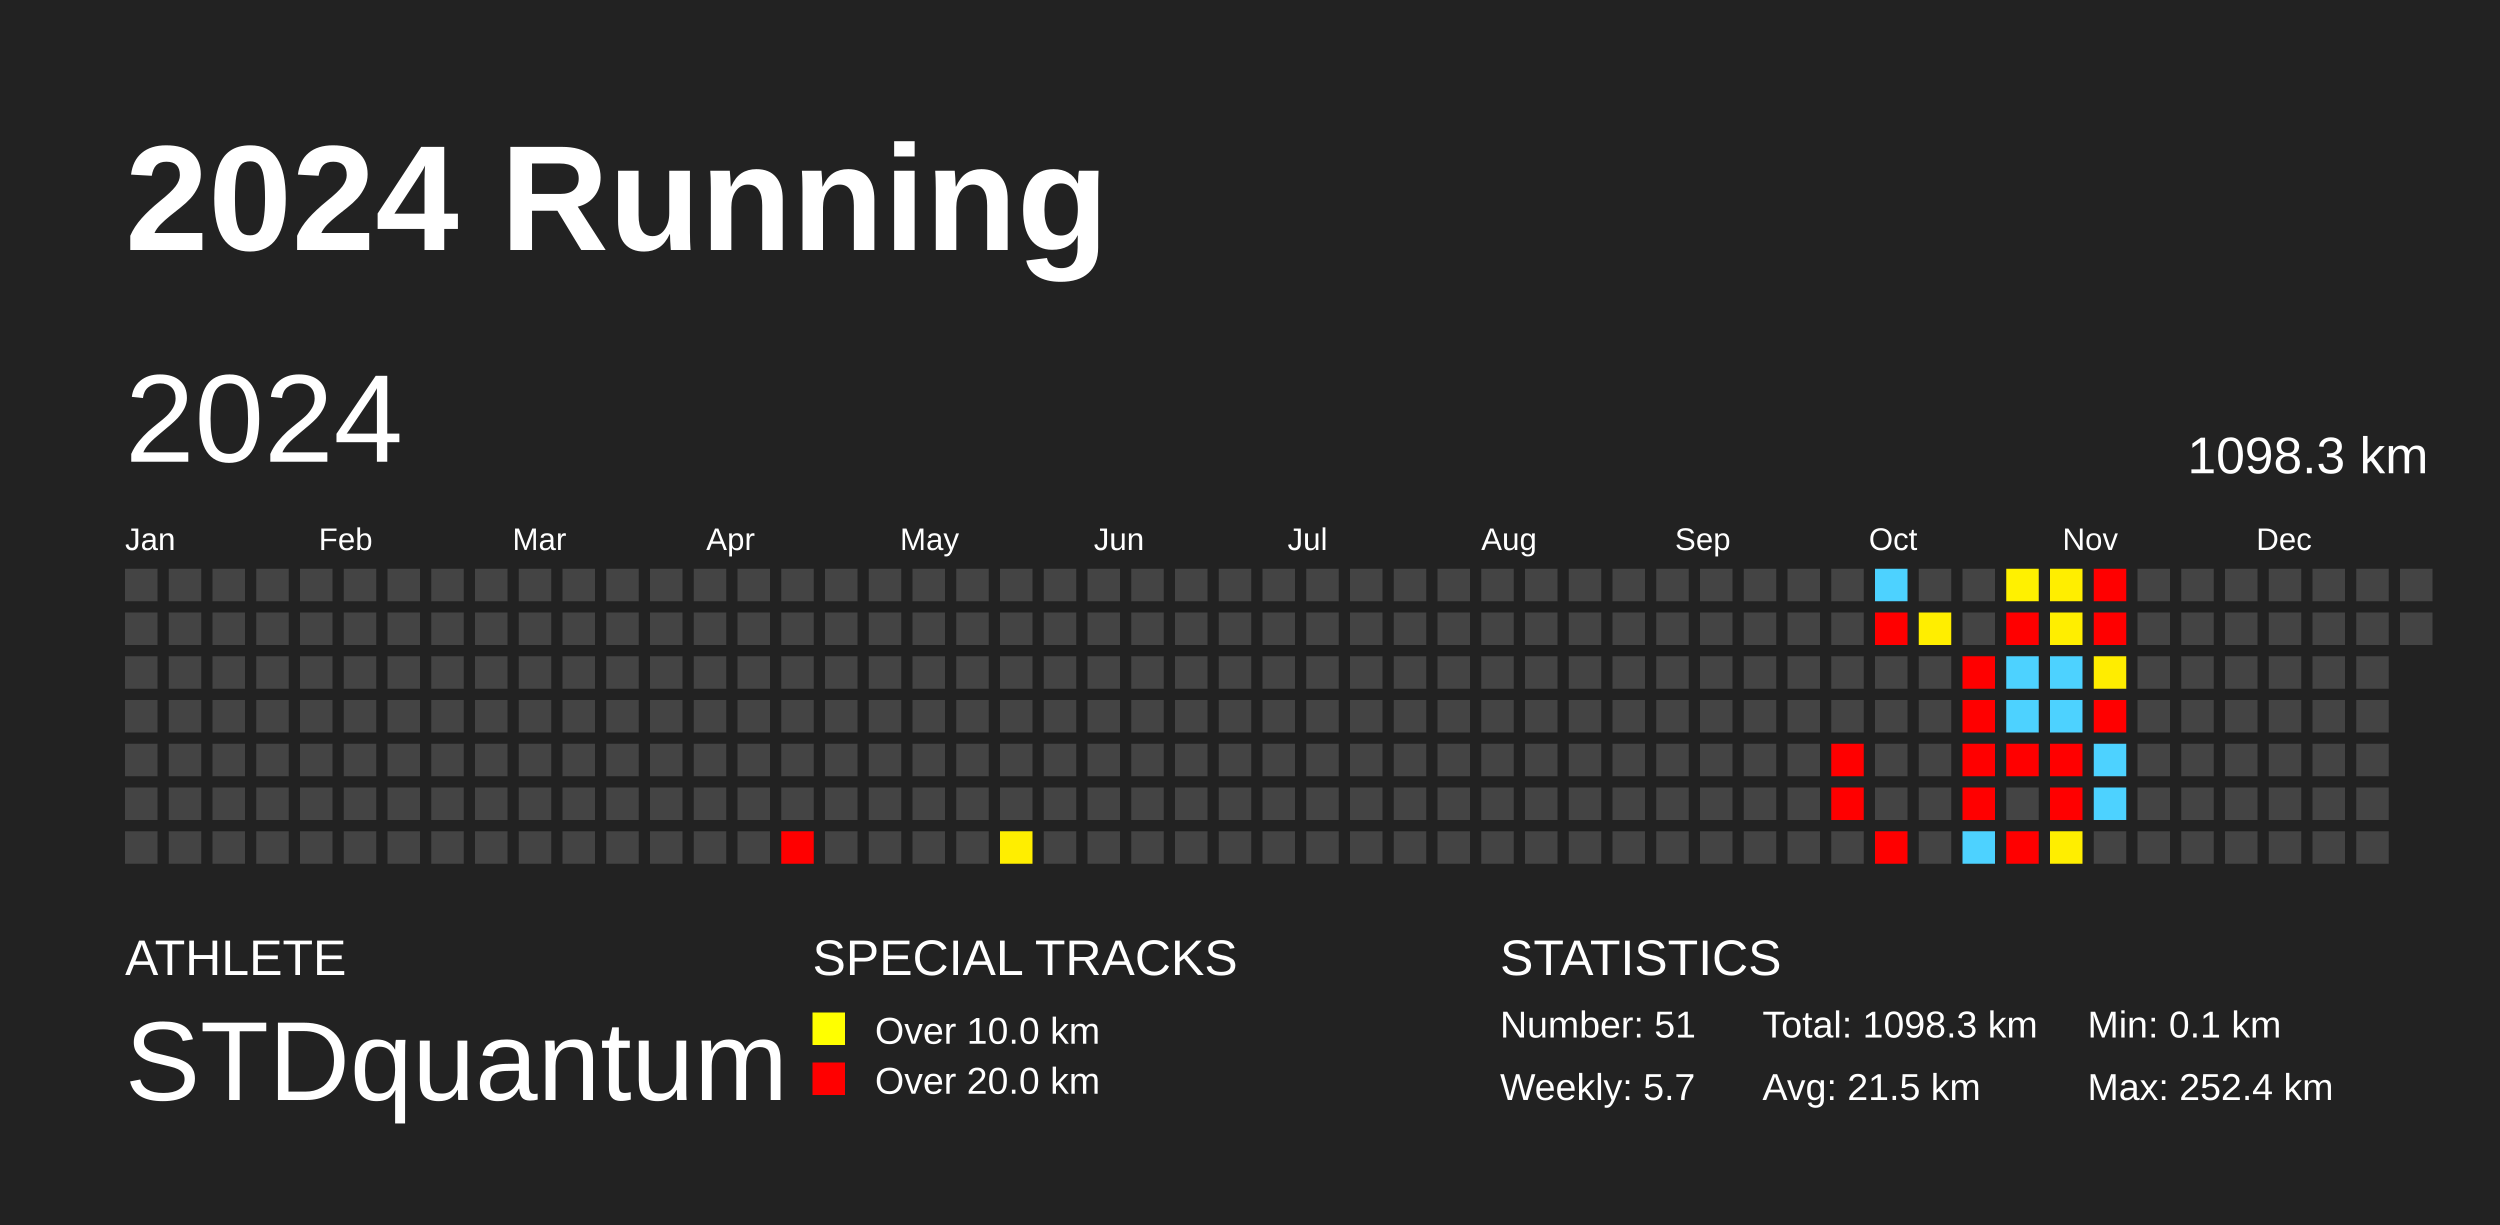
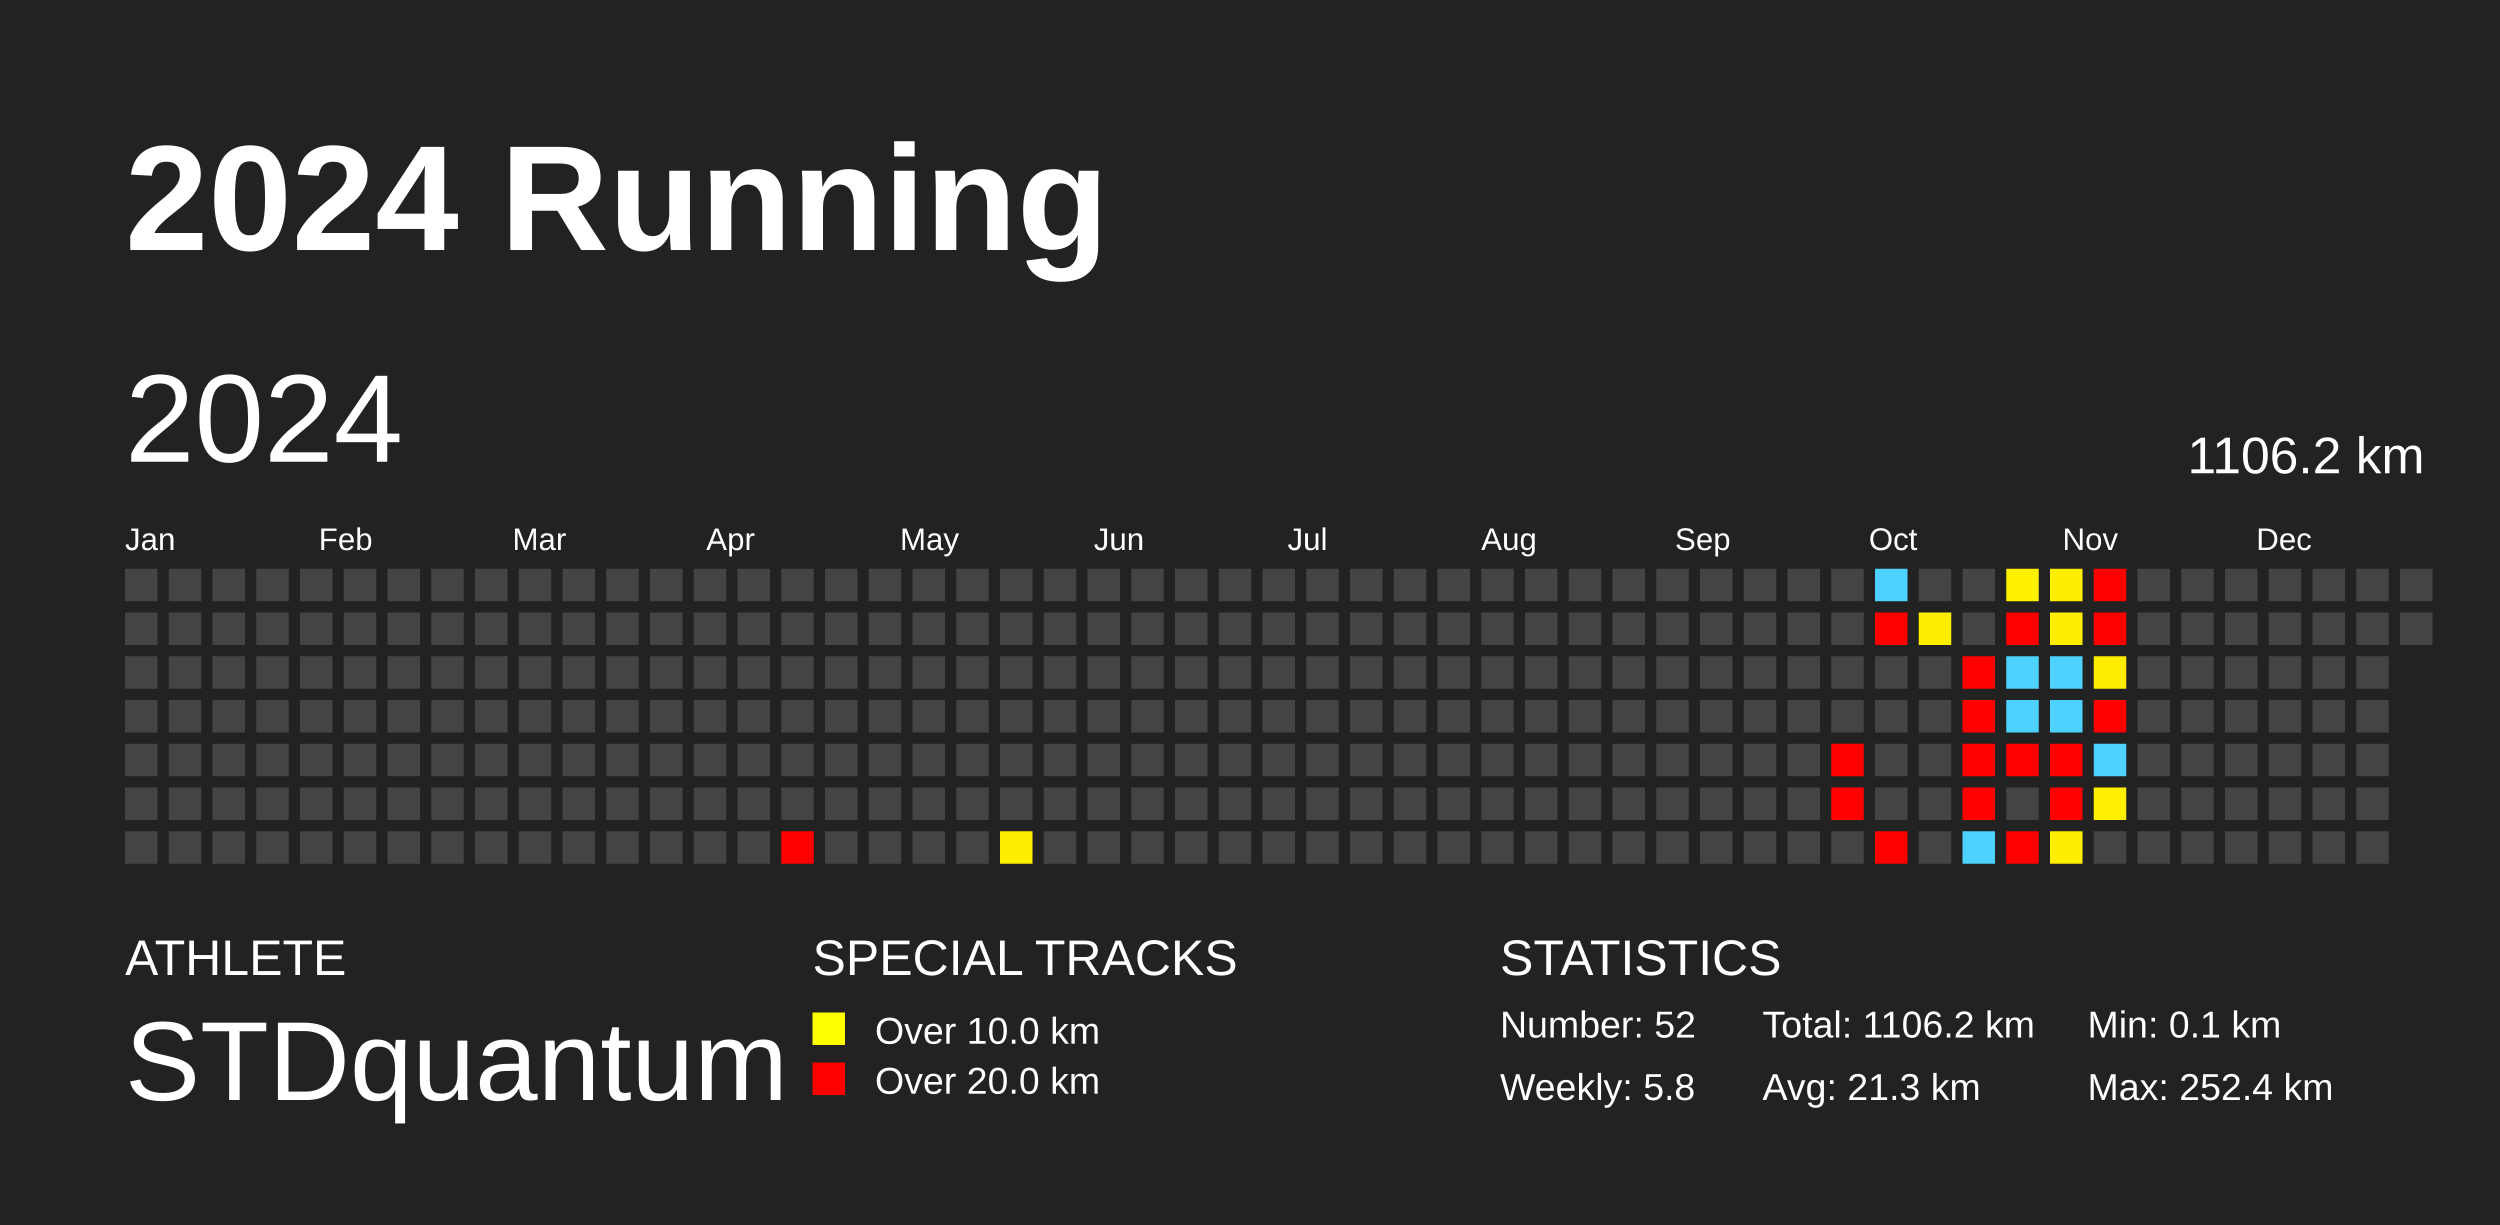
<svg xmlns="http://www.w3.org/2000/svg" baseProfile="full" height="98mm" version="1.1" viewBox="0,0,200,98" width="200mm">
  <defs />
  <rect fill="#222222" height="98" width="200" x="0" y="0" />
  <text fill="#FFFFFF" style="font-size:12px; font-family:Arial; font-weight:bold;" x="10" y="20">2024 Running</text>
  <text fill="#FFFFFF" style="font-size:4px; font-family:Arial" x="10" y="78">ATHLETE</text>
  <text fill="#FFFFFF" style="font-size:9px; font-family:Arial" x="10" y="88">STDquantum</text>
  <text fill="#FFFFFF" style="font-size:4px; font-family:Arial" x="65" y="78">SPECIAL TRACKS</text>
  <rect fill="yellow" height="2.6" width="2.6" x="65" y="81" />
  <text fill="#FFFFFF" style="font-size:3px; font-family:Arial" x="70" y="83.5">Over 10.0 km</text>
  <rect fill="red" height="2.6" width="2.6" x="65" y="85" />
  <text fill="#FFFFFF" style="font-size:3px; font-family:Arial" x="70" y="87.5">Over 20.0 km</text>
  <text fill="#FFFFFF" style="font-size:4px; font-family:Arial" x="120" y="78">STATISTICS</text>
-   <text fill="#FFFFFF" style="font-size:3px; font-family:Arial" x="120" y="83">Number: 51</text>
-   <text fill="#FFFFFF" style="font-size:3px; font-family:Arial" x="120" y="88">Weekly: 5.7</text>
-   <text fill="#FFFFFF" style="font-size:3px; font-family:Arial" x="141" y="83">Total: 1098.3 km</text>
-   <text fill="#FFFFFF" style="font-size:3px; font-family:Arial" x="141" y="88">Avg: 21.5 km</text>
+   <text fill="#FFFFFF" style="font-size:3px; font-family:Arial" x="120" y="83">Number: 52</text>
+   <text fill="#FFFFFF" style="font-size:3px; font-family:Arial" x="120" y="88">Weekly: 5.8</text>
+   <text fill="#FFFFFF" style="font-size:3px; font-family:Arial" x="141" y="83">Total: 1106.2 km</text>
+   <text fill="#FFFFFF" style="font-size:3px; font-family:Arial" x="141" y="88">Avg: 21.3 km</text>
  <text fill="#FFFFFF" style="font-size:3px; font-family:Arial" x="167" y="83">Min: 0.1 km</text>
  <text fill="#FFFFFF" style="font-size:3px; font-family:Arial" x="167" y="88">Max: 252.4 km</text>
  <text dominant-baseline="hanging" fill="#FFFFFF" style="font-size:10.0px; font-family:Arial;" x="10" y="30">2024</text>
-   <text dominant-baseline="hanging" fill="#FFFFFF" style="font-size:4.125px; font-family:Arial;" x="175" y="35">1098.3 km</text>
+   <text dominant-baseline="hanging" fill="#FFFFFF" style="font-size:4.125px; font-family:Arial;" x="175" y="35">1106.2 km</text>
  <text fill="#FFFFFF" style="font-size:2.5px; font-family:Arial" x="10.0" y="44">Jan</text>
  <text fill="#FFFFFF" style="font-size:2.5px; font-family:Arial" x="25.5" y="44">Feb</text>
  <text fill="#FFFFFF" style="font-size:2.5px; font-family:Arial" x="41.0" y="44">Mar</text>
  <text fill="#FFFFFF" style="font-size:2.5px; font-family:Arial" x="56.5" y="44">Apr</text>
  <text fill="#FFFFFF" style="font-size:2.5px; font-family:Arial" x="72.0" y="44">May</text>
  <text fill="#FFFFFF" style="font-size:2.5px; font-family:Arial" x="87.5" y="44">Jun</text>
  <text fill="#FFFFFF" style="font-size:2.5px; font-family:Arial" x="103.0" y="44">Jul</text>
  <text fill="#FFFFFF" style="font-size:2.5px; font-family:Arial" x="118.5" y="44">Aug</text>
  <text fill="#FFFFFF" style="font-size:2.5px; font-family:Arial" x="134.0" y="44">Sep</text>
  <text fill="#FFFFFF" style="font-size:2.5px; font-family:Arial" x="149.5" y="44">Oct</text>
  <text fill="#FFFFFF" style="font-size:2.5px; font-family:Arial" x="165.0" y="44">Nov</text>
  <text fill="#FFFFFF" style="font-size:2.5px; font-family:Arial" x="180.5" y="44">Dec</text>
  <rect fill="#444444" height="2.6" width="2.6" x="10.0" y="45.5" />
  <rect fill="#444444" height="2.6" width="2.6" x="10.0" y="49.0" />
  <rect fill="#444444" height="2.6" width="2.6" x="10.0" y="52.5" />
  <rect fill="#444444" height="2.6" width="2.6" x="10.0" y="56.0" />
  <rect fill="#444444" height="2.6" width="2.6" x="10.0" y="59.5" />
  <rect fill="#444444" height="2.6" width="2.6" x="10.0" y="63.0" />
  <rect fill="#444444" height="2.6" width="2.6" x="10.0" y="66.5" />
  <rect fill="#444444" height="2.6" width="2.6" x="13.5" y="45.5" />
  <rect fill="#444444" height="2.6" width="2.6" x="13.5" y="49.0" />
  <rect fill="#444444" height="2.6" width="2.6" x="13.5" y="52.5" />
  <rect fill="#444444" height="2.6" width="2.6" x="13.5" y="56.0" />
  <rect fill="#444444" height="2.6" width="2.6" x="13.5" y="59.5" />
  <rect fill="#444444" height="2.6" width="2.6" x="13.5" y="63.0" />
  <rect fill="#444444" height="2.6" width="2.6" x="13.5" y="66.5" />
  <rect fill="#444444" height="2.6" width="2.6" x="17.0" y="45.5" />
  <rect fill="#444444" height="2.6" width="2.6" x="17.0" y="49.0" />
  <rect fill="#444444" height="2.6" width="2.6" x="17.0" y="52.5" />
  <rect fill="#444444" height="2.6" width="2.6" x="17.0" y="56.0" />
  <rect fill="#444444" height="2.6" width="2.6" x="17.0" y="59.5" />
  <rect fill="#444444" height="2.6" width="2.6" x="17.0" y="63.0" />
  <rect fill="#444444" height="2.6" width="2.6" x="17.0" y="66.5" />
  <rect fill="#444444" height="2.6" width="2.6" x="20.5" y="45.5" />
  <rect fill="#444444" height="2.6" width="2.6" x="20.5" y="49.0" />
  <rect fill="#444444" height="2.6" width="2.6" x="20.5" y="52.5" />
  <rect fill="#444444" height="2.6" width="2.6" x="20.5" y="56.0" />
  <rect fill="#444444" height="2.6" width="2.6" x="20.5" y="59.5" />
  <rect fill="#444444" height="2.6" width="2.6" x="20.5" y="63.0" />
  <rect fill="#444444" height="2.6" width="2.6" x="20.5" y="66.5" />
  <rect fill="#444444" height="2.6" width="2.6" x="24.0" y="45.5" />
  <rect fill="#444444" height="2.6" width="2.6" x="24.0" y="49.0" />
  <rect fill="#444444" height="2.6" width="2.6" x="24.0" y="52.5" />
  <rect fill="#444444" height="2.6" width="2.6" x="24.0" y="56.0" />
  <rect fill="#444444" height="2.6" width="2.6" x="24.0" y="59.5" />
  <rect fill="#444444" height="2.6" width="2.6" x="24.0" y="63.0" />
  <rect fill="#444444" height="2.6" width="2.6" x="24.0" y="66.5" />
  <rect fill="#444444" height="2.6" width="2.6" x="27.5" y="45.5" />
  <rect fill="#444444" height="2.6" width="2.6" x="27.5" y="49.0" />
  <rect fill="#444444" height="2.6" width="2.6" x="27.5" y="52.5" />
  <rect fill="#444444" height="2.6" width="2.6" x="27.5" y="56.0" />
  <rect fill="#444444" height="2.6" width="2.6" x="27.5" y="59.5" />
  <rect fill="#444444" height="2.6" width="2.6" x="27.5" y="63.0" />
  <rect fill="#444444" height="2.6" width="2.6" x="27.5" y="66.5" />
  <rect fill="#444444" height="2.6" width="2.6" x="31.0" y="45.5" />
  <rect fill="#444444" height="2.6" width="2.6" x="31.0" y="49.0" />
  <rect fill="#444444" height="2.6" width="2.6" x="31.0" y="52.5" />
  <rect fill="#444444" height="2.6" width="2.6" x="31.0" y="56.0" />
  <rect fill="#444444" height="2.6" width="2.6" x="31.0" y="59.5" />
  <rect fill="#444444" height="2.6" width="2.6" x="31.0" y="63.0" />
  <rect fill="#444444" height="2.6" width="2.6" x="31.0" y="66.5" />
  <rect fill="#444444" height="2.6" width="2.6" x="34.5" y="45.5" />
  <rect fill="#444444" height="2.6" width="2.6" x="34.5" y="49.0" />
  <rect fill="#444444" height="2.6" width="2.6" x="34.5" y="52.5" />
  <rect fill="#444444" height="2.6" width="2.6" x="34.5" y="56.0" />
  <rect fill="#444444" height="2.6" width="2.6" x="34.5" y="59.5" />
  <rect fill="#444444" height="2.6" width="2.6" x="34.5" y="63.0" />
  <rect fill="#444444" height="2.6" width="2.6" x="34.5" y="66.5" />
  <rect fill="#444444" height="2.6" width="2.6" x="38.0" y="45.5" />
  <rect fill="#444444" height="2.6" width="2.6" x="38.0" y="49.0" />
  <rect fill="#444444" height="2.6" width="2.6" x="38.0" y="52.5" />
  <rect fill="#444444" height="2.6" width="2.6" x="38.0" y="56.0" />
  <rect fill="#444444" height="2.6" width="2.6" x="38.0" y="59.5" />
  <rect fill="#444444" height="2.6" width="2.6" x="38.0" y="63.0" />
  <rect fill="#444444" height="2.6" width="2.6" x="38.0" y="66.5" />
  <rect fill="#444444" height="2.6" width="2.6" x="41.5" y="45.5" />
  <rect fill="#444444" height="2.6" width="2.6" x="41.5" y="49.0" />
  <rect fill="#444444" height="2.6" width="2.6" x="41.5" y="52.5" />
  <rect fill="#444444" height="2.6" width="2.6" x="41.5" y="56.0" />
  <rect fill="#444444" height="2.6" width="2.6" x="41.5" y="59.5" />
  <rect fill="#444444" height="2.6" width="2.6" x="41.5" y="63.0" />
  <rect fill="#444444" height="2.6" width="2.6" x="41.5" y="66.5" />
  <rect fill="#444444" height="2.6" width="2.6" x="45.0" y="45.5" />
  <rect fill="#444444" height="2.6" width="2.6" x="45.0" y="49.0" />
  <rect fill="#444444" height="2.6" width="2.6" x="45.0" y="52.5" />
  <rect fill="#444444" height="2.6" width="2.6" x="45.0" y="56.0" />
  <rect fill="#444444" height="2.6" width="2.6" x="45.0" y="59.5" />
  <rect fill="#444444" height="2.6" width="2.6" x="45.0" y="63.0" />
  <rect fill="#444444" height="2.6" width="2.6" x="45.0" y="66.5" />
  <rect fill="#444444" height="2.6" width="2.6" x="48.5" y="45.5" />
  <rect fill="#444444" height="2.6" width="2.6" x="48.5" y="49.0" />
  <rect fill="#444444" height="2.6" width="2.6" x="48.5" y="52.5" />
  <rect fill="#444444" height="2.6" width="2.6" x="48.5" y="56.0" />
  <rect fill="#444444" height="2.6" width="2.6" x="48.5" y="59.5" />
  <rect fill="#444444" height="2.6" width="2.6" x="48.5" y="63.0" />
  <rect fill="#444444" height="2.6" width="2.6" x="48.5" y="66.5" />
  <rect fill="#444444" height="2.6" width="2.6" x="52.0" y="45.5" />
  <rect fill="#444444" height="2.6" width="2.6" x="52.0" y="49.0" />
  <rect fill="#444444" height="2.6" width="2.6" x="52.0" y="52.5" />
  <rect fill="#444444" height="2.6" width="2.6" x="52.0" y="56.0" />
  <rect fill="#444444" height="2.6" width="2.6" x="52.0" y="59.5" />
  <rect fill="#444444" height="2.6" width="2.6" x="52.0" y="63.0" />
  <rect fill="#444444" height="2.6" width="2.6" x="52.0" y="66.5" />
  <rect fill="#444444" height="2.6" width="2.6" x="55.5" y="45.5" />
  <rect fill="#444444" height="2.6" width="2.6" x="55.5" y="49.0" />
  <rect fill="#444444" height="2.6" width="2.6" x="55.5" y="52.5" />
  <rect fill="#444444" height="2.6" width="2.6" x="55.5" y="56.0" />
  <rect fill="#444444" height="2.6" width="2.6" x="55.5" y="59.5" />
  <rect fill="#444444" height="2.6" width="2.6" x="55.5" y="63.0" />
  <rect fill="#444444" height="2.6" width="2.6" x="55.5" y="66.5" />
  <rect fill="#444444" height="2.6" width="2.6" x="59.0" y="45.5" />
  <rect fill="#444444" height="2.6" width="2.6" x="59.0" y="49.0" />
  <rect fill="#444444" height="2.6" width="2.6" x="59.0" y="52.5" />
  <rect fill="#444444" height="2.6" width="2.6" x="59.0" y="56.0" />
  <rect fill="#444444" height="2.6" width="2.6" x="59.0" y="59.5" />
  <rect fill="#444444" height="2.6" width="2.6" x="59.0" y="63.0" />
  <rect fill="#444444" height="2.6" width="2.6" x="59.0" y="66.5" />
  <rect fill="#444444" height="2.6" width="2.6" x="62.5" y="45.5" />
  <rect fill="#444444" height="2.6" width="2.6" x="62.5" y="49.0" />
  <rect fill="#444444" height="2.6" width="2.6" x="62.5" y="52.5" />
  <rect fill="#444444" height="2.6" width="2.6" x="62.5" y="56.0" />
  <rect fill="#444444" height="2.6" width="2.6" x="62.5" y="59.5" />
  <rect fill="#444444" height="2.6" width="2.6" x="62.5" y="63.0" />
  <rect fill="red" height="2.6" width="2.6" x="62.5" y="66.5" />
  <rect fill="#444444" height="2.6" width="2.6" x="66.0" y="45.5" />
  <rect fill="#444444" height="2.6" width="2.6" x="66.0" y="49.0" />
  <rect fill="#444444" height="2.6" width="2.6" x="66.0" y="52.5" />
  <rect fill="#444444" height="2.6" width="2.6" x="66.0" y="56.0" />
  <rect fill="#444444" height="2.6" width="2.6" x="66.0" y="59.5" />
  <rect fill="#444444" height="2.6" width="2.6" x="66.0" y="63.0" />
  <rect fill="#444444" height="2.6" width="2.6" x="66.0" y="66.5" />
  <rect fill="#444444" height="2.6" width="2.6" x="69.5" y="45.5" />
  <rect fill="#444444" height="2.6" width="2.6" x="69.5" y="49.0" />
  <rect fill="#444444" height="2.6" width="2.6" x="69.5" y="52.5" />
  <rect fill="#444444" height="2.6" width="2.6" x="69.5" y="56.0" />
  <rect fill="#444444" height="2.6" width="2.6" x="69.5" y="59.5" />
  <rect fill="#444444" height="2.6" width="2.6" x="69.5" y="63.0" />
  <rect fill="#444444" height="2.6" width="2.6" x="69.5" y="66.5" />
  <rect fill="#444444" height="2.6" width="2.6" x="73.0" y="45.5" />
  <rect fill="#444444" height="2.6" width="2.6" x="73.0" y="49.0" />
  <rect fill="#444444" height="2.6" width="2.6" x="73.0" y="52.5" />
  <rect fill="#444444" height="2.6" width="2.6" x="73.0" y="56.0" />
  <rect fill="#444444" height="2.6" width="2.6" x="73.0" y="59.5" />
  <rect fill="#444444" height="2.6" width="2.6" x="73.0" y="63.0" />
  <rect fill="#444444" height="2.6" width="2.6" x="73.0" y="66.5" />
  <rect fill="#444444" height="2.6" width="2.6" x="76.5" y="45.5" />
  <rect fill="#444444" height="2.6" width="2.6" x="76.5" y="49.0" />
  <rect fill="#444444" height="2.6" width="2.6" x="76.5" y="52.5" />
  <rect fill="#444444" height="2.6" width="2.6" x="76.5" y="56.0" />
  <rect fill="#444444" height="2.6" width="2.6" x="76.5" y="59.5" />
  <rect fill="#444444" height="2.6" width="2.6" x="76.5" y="63.0" />
  <rect fill="#444444" height="2.6" width="2.6" x="76.5" y="66.5" />
  <rect fill="#444444" height="2.6" width="2.6" x="80.0" y="45.5" />
  <rect fill="#444444" height="2.6" width="2.6" x="80.0" y="49.0" />
  <rect fill="#444444" height="2.6" width="2.6" x="80.0" y="52.5" />
  <rect fill="#444444" height="2.6" width="2.6" x="80.0" y="56.0" />
  <rect fill="#444444" height="2.6" width="2.6" x="80.0" y="59.5" />
  <rect fill="#444444" height="2.6" width="2.6" x="80.0" y="63.0" />
  <rect fill="#ffee00" height="2.6" width="2.6" x="80.0" y="66.5" />
  <rect fill="#444444" height="2.6" width="2.6" x="83.5" y="45.5" />
  <rect fill="#444444" height="2.6" width="2.6" x="83.5" y="49.0" />
  <rect fill="#444444" height="2.6" width="2.6" x="83.5" y="52.5" />
  <rect fill="#444444" height="2.6" width="2.6" x="83.5" y="56.0" />
  <rect fill="#444444" height="2.6" width="2.6" x="83.5" y="59.5" />
  <rect fill="#444444" height="2.6" width="2.6" x="83.5" y="63.0" />
  <rect fill="#444444" height="2.6" width="2.6" x="83.5" y="66.5" />
  <rect fill="#444444" height="2.6" width="2.6" x="87.0" y="45.5" />
  <rect fill="#444444" height="2.6" width="2.6" x="87.0" y="49.0" />
  <rect fill="#444444" height="2.6" width="2.6" x="87.0" y="52.5" />
  <rect fill="#444444" height="2.6" width="2.6" x="87.0" y="56.0" />
  <rect fill="#444444" height="2.6" width="2.6" x="87.0" y="59.5" />
  <rect fill="#444444" height="2.6" width="2.6" x="87.0" y="63.0" />
  <rect fill="#444444" height="2.6" width="2.6" x="87.0" y="66.5" />
  <rect fill="#444444" height="2.6" width="2.6" x="90.5" y="45.5" />
  <rect fill="#444444" height="2.6" width="2.6" x="90.5" y="49.0" />
  <rect fill="#444444" height="2.6" width="2.6" x="90.5" y="52.5" />
  <rect fill="#444444" height="2.6" width="2.6" x="90.5" y="56.0" />
  <rect fill="#444444" height="2.6" width="2.6" x="90.5" y="59.5" />
  <rect fill="#444444" height="2.6" width="2.6" x="90.5" y="63.0" />
  <rect fill="#444444" height="2.6" width="2.6" x="90.5" y="66.5" />
  <rect fill="#444444" height="2.6" width="2.6" x="94.0" y="45.5" />
  <rect fill="#444444" height="2.6" width="2.6" x="94.0" y="49.0" />
  <rect fill="#444444" height="2.6" width="2.6" x="94.0" y="52.5" />
  <rect fill="#444444" height="2.6" width="2.6" x="94.0" y="56.0" />
  <rect fill="#444444" height="2.6" width="2.6" x="94.0" y="59.5" />
  <rect fill="#444444" height="2.6" width="2.6" x="94.0" y="63.0" />
  <rect fill="#444444" height="2.6" width="2.6" x="94.0" y="66.5" />
  <rect fill="#444444" height="2.6" width="2.6" x="97.5" y="45.5" />
  <rect fill="#444444" height="2.6" width="2.6" x="97.5" y="49.0" />
  <rect fill="#444444" height="2.6" width="2.6" x="97.5" y="52.5" />
  <rect fill="#444444" height="2.6" width="2.6" x="97.5" y="56.0" />
  <rect fill="#444444" height="2.6" width="2.6" x="97.5" y="59.5" />
  <rect fill="#444444" height="2.6" width="2.6" x="97.5" y="63.0" />
  <rect fill="#444444" height="2.6" width="2.6" x="97.5" y="66.5" />
  <rect fill="#444444" height="2.6" width="2.6" x="101.0" y="45.5" />
  <rect fill="#444444" height="2.6" width="2.6" x="101.0" y="49.0" />
  <rect fill="#444444" height="2.6" width="2.6" x="101.0" y="52.5" />
  <rect fill="#444444" height="2.6" width="2.6" x="101.0" y="56.0" />
  <rect fill="#444444" height="2.6" width="2.6" x="101.0" y="59.5" />
  <rect fill="#444444" height="2.6" width="2.6" x="101.0" y="63.0" />
  <rect fill="#444444" height="2.6" width="2.6" x="101.0" y="66.5" />
  <rect fill="#444444" height="2.6" width="2.6" x="104.5" y="45.5" />
  <rect fill="#444444" height="2.6" width="2.6" x="104.5" y="49.0" />
  <rect fill="#444444" height="2.6" width="2.6" x="104.5" y="52.5" />
  <rect fill="#444444" height="2.6" width="2.6" x="104.5" y="56.0" />
  <rect fill="#444444" height="2.6" width="2.6" x="104.5" y="59.5" />
  <rect fill="#444444" height="2.6" width="2.6" x="104.5" y="63.0" />
  <rect fill="#444444" height="2.6" width="2.6" x="104.5" y="66.5" />
  <rect fill="#444444" height="2.6" width="2.6" x="108.0" y="45.5" />
  <rect fill="#444444" height="2.6" width="2.6" x="108.0" y="49.0" />
  <rect fill="#444444" height="2.6" width="2.6" x="108.0" y="52.5" />
  <rect fill="#444444" height="2.6" width="2.6" x="108.0" y="56.0" />
  <rect fill="#444444" height="2.6" width="2.6" x="108.0" y="59.5" />
  <rect fill="#444444" height="2.6" width="2.6" x="108.0" y="63.0" />
  <rect fill="#444444" height="2.6" width="2.6" x="108.0" y="66.5" />
  <rect fill="#444444" height="2.6" width="2.6" x="111.5" y="45.5" />
  <rect fill="#444444" height="2.6" width="2.6" x="111.5" y="49.0" />
  <rect fill="#444444" height="2.6" width="2.6" x="111.5" y="52.5" />
  <rect fill="#444444" height="2.6" width="2.6" x="111.5" y="56.0" />
  <rect fill="#444444" height="2.6" width="2.6" x="111.5" y="59.5" />
  <rect fill="#444444" height="2.6" width="2.6" x="111.5" y="63.0" />
  <rect fill="#444444" height="2.6" width="2.6" x="111.5" y="66.5" />
  <rect fill="#444444" height="2.6" width="2.6" x="115.0" y="45.5" />
  <rect fill="#444444" height="2.6" width="2.6" x="115.0" y="49.0" />
  <rect fill="#444444" height="2.6" width="2.6" x="115.0" y="52.5" />
  <rect fill="#444444" height="2.6" width="2.6" x="115.0" y="56.0" />
  <rect fill="#444444" height="2.6" width="2.6" x="115.0" y="59.5" />
  <rect fill="#444444" height="2.6" width="2.6" x="115.0" y="63.0" />
  <rect fill="#444444" height="2.6" width="2.6" x="115.0" y="66.5" />
  <rect fill="#444444" height="2.6" width="2.6" x="118.5" y="45.5" />
  <rect fill="#444444" height="2.6" width="2.6" x="118.5" y="49.0" />
  <rect fill="#444444" height="2.6" width="2.6" x="118.5" y="52.5" />
  <rect fill="#444444" height="2.6" width="2.6" x="118.5" y="56.0" />
  <rect fill="#444444" height="2.6" width="2.6" x="118.5" y="59.5" />
  <rect fill="#444444" height="2.6" width="2.6" x="118.5" y="63.0" />
  <rect fill="#444444" height="2.6" width="2.6" x="118.5" y="66.5" />
  <rect fill="#444444" height="2.6" width="2.6" x="122.0" y="45.5" />
  <rect fill="#444444" height="2.6" width="2.6" x="122.0" y="49.0" />
  <rect fill="#444444" height="2.6" width="2.6" x="122.0" y="52.5" />
  <rect fill="#444444" height="2.6" width="2.6" x="122.0" y="56.0" />
  <rect fill="#444444" height="2.6" width="2.6" x="122.0" y="59.5" />
  <rect fill="#444444" height="2.6" width="2.6" x="122.0" y="63.0" />
  <rect fill="#444444" height="2.6" width="2.6" x="122.0" y="66.5" />
  <rect fill="#444444" height="2.6" width="2.6" x="125.5" y="45.5" />
  <rect fill="#444444" height="2.6" width="2.6" x="125.5" y="49.0" />
  <rect fill="#444444" height="2.6" width="2.6" x="125.5" y="52.5" />
  <rect fill="#444444" height="2.6" width="2.6" x="125.5" y="56.0" />
  <rect fill="#444444" height="2.6" width="2.6" x="125.5" y="59.5" />
  <rect fill="#444444" height="2.6" width="2.6" x="125.5" y="63.0" />
  <rect fill="#444444" height="2.6" width="2.6" x="125.5" y="66.5" />
  <rect fill="#444444" height="2.6" width="2.6" x="129.0" y="45.5" />
  <rect fill="#444444" height="2.6" width="2.6" x="129.0" y="49.0" />
  <rect fill="#444444" height="2.6" width="2.6" x="129.0" y="52.5" />
  <rect fill="#444444" height="2.6" width="2.6" x="129.0" y="56.0" />
  <rect fill="#444444" height="2.6" width="2.6" x="129.0" y="59.5" />
  <rect fill="#444444" height="2.6" width="2.6" x="129.0" y="63.0" />
  <rect fill="#444444" height="2.6" width="2.6" x="129.0" y="66.5" />
  <rect fill="#444444" height="2.6" width="2.6" x="132.5" y="45.5" />
  <rect fill="#444444" height="2.6" width="2.6" x="132.5" y="49.0" />
  <rect fill="#444444" height="2.6" width="2.6" x="132.5" y="52.5" />
  <rect fill="#444444" height="2.6" width="2.6" x="132.5" y="56.0" />
  <rect fill="#444444" height="2.6" width="2.6" x="132.5" y="59.5" />
  <rect fill="#444444" height="2.6" width="2.6" x="132.5" y="63.0" />
  <rect fill="#444444" height="2.6" width="2.6" x="132.5" y="66.5" />
  <rect fill="#444444" height="2.6" width="2.6" x="136.0" y="45.5" />
  <rect fill="#444444" height="2.6" width="2.6" x="136.0" y="49.0" />
  <rect fill="#444444" height="2.6" width="2.6" x="136.0" y="52.5" />
  <rect fill="#444444" height="2.6" width="2.6" x="136.0" y="56.0" />
  <rect fill="#444444" height="2.6" width="2.6" x="136.0" y="59.5" />
  <rect fill="#444444" height="2.6" width="2.6" x="136.0" y="63.0" />
  <rect fill="#444444" height="2.6" width="2.6" x="136.0" y="66.5" />
  <rect fill="#444444" height="2.6" width="2.6" x="139.5" y="45.5" />
  <rect fill="#444444" height="2.6" width="2.6" x="139.5" y="49.0" />
  <rect fill="#444444" height="2.6" width="2.6" x="139.5" y="52.5" />
  <rect fill="#444444" height="2.6" width="2.6" x="139.5" y="56.0" />
  <rect fill="#444444" height="2.6" width="2.6" x="139.5" y="59.5" />
  <rect fill="#444444" height="2.6" width="2.6" x="139.5" y="63.0" />
  <rect fill="#444444" height="2.6" width="2.6" x="139.5" y="66.5" />
  <rect fill="#444444" height="2.6" width="2.6" x="143.0" y="45.5" />
  <rect fill="#444444" height="2.6" width="2.6" x="143.0" y="49.0" />
  <rect fill="#444444" height="2.6" width="2.6" x="143.0" y="52.5" />
  <rect fill="#444444" height="2.6" width="2.6" x="143.0" y="56.0" />
  <rect fill="#444444" height="2.6" width="2.6" x="143.0" y="59.5" />
  <rect fill="#444444" height="2.6" width="2.6" x="143.0" y="63.0" />
  <rect fill="#444444" height="2.6" width="2.6" x="143.0" y="66.5" />
  <rect fill="#444444" height="2.6" width="2.6" x="146.5" y="45.5" />
  <rect fill="#444444" height="2.6" width="2.6" x="146.5" y="49.0" />
  <rect fill="#444444" height="2.6" width="2.6" x="146.5" y="52.5" />
  <rect fill="#444444" height="2.6" width="2.6" x="146.5" y="56.0" />
  <rect fill="red" height="2.6" width="2.6" x="146.5" y="59.5" />
  <rect fill="red" height="2.6" width="2.6" x="146.5" y="63.0" />
  <rect fill="#444444" height="2.6" width="2.6" x="146.5" y="66.5" />
  <rect fill="#4dd2ff" height="2.6" width="2.6" x="150.0" y="45.5" />
  <rect fill="red" height="2.6" width="2.6" x="150.0" y="49.0" />
  <rect fill="#444444" height="2.6" width="2.6" x="150.0" y="52.5" />
  <rect fill="#444444" height="2.6" width="2.6" x="150.0" y="56.0" />
  <rect fill="#444444" height="2.6" width="2.6" x="150.0" y="59.5" />
  <rect fill="#444444" height="2.6" width="2.6" x="150.0" y="63.0" />
  <rect fill="red" height="2.6" width="2.6" x="150.0" y="66.5" />
  <rect fill="#444444" height="2.6" width="2.6" x="153.5" y="45.5" />
  <rect fill="#ffee00" height="2.6" width="2.6" x="153.5" y="49.0" />
  <rect fill="#444444" height="2.6" width="2.6" x="153.5" y="52.5" />
  <rect fill="#444444" height="2.6" width="2.6" x="153.5" y="56.0" />
  <rect fill="#444444" height="2.6" width="2.6" x="153.5" y="59.5" />
  <rect fill="#444444" height="2.6" width="2.6" x="153.5" y="63.0" />
  <rect fill="#444444" height="2.6" width="2.6" x="153.5" y="66.5" />
  <rect fill="#444444" height="2.6" width="2.6" x="157.0" y="45.5" />
  <rect fill="#444444" height="2.6" width="2.6" x="157.0" y="49.0" />
  <rect fill="red" height="2.6" width="2.6" x="157.0" y="52.5" />
  <rect fill="red" height="2.6" width="2.6" x="157.0" y="56.0" />
  <rect fill="red" height="2.6" width="2.6" x="157.0" y="59.5" />
  <rect fill="red" height="2.6" width="2.6" x="157.0" y="63.0" />
  <rect fill="#4dd2ff" height="2.6" width="2.6" x="157.0" y="66.5" />
  <rect fill="#fff100" height="2.6" width="2.6" x="160.5" y="45.5" />
  <rect fill="red" height="2.6" width="2.6" x="160.5" y="49.0" />
  <rect fill="#4dd2ff" height="2.6" width="2.6" x="160.5" y="52.5" />
  <rect fill="#4dd2ff" height="2.6" width="2.6" x="160.5" y="56.0" />
  <rect fill="red" height="2.6" width="2.6" x="160.5" y="59.5" />
  <rect fill="#444444" height="2.6" width="2.6" x="160.5" y="63.0" />
  <rect fill="red" height="2.6" width="2.6" x="160.5" y="66.5" />
  <rect fill="#ffee00" height="2.6" width="2.6" x="164.0" y="45.5" />
  <rect fill="#ffee00" height="2.6" width="2.6" x="164.0" y="49.0" />
  <rect fill="#4dd2ff" height="2.6" width="2.6" x="164.0" y="52.5" />
  <rect fill="#4dd2ff" height="2.6" width="2.6" x="164.0" y="56.0" />
  <rect fill="red" height="2.6" width="2.6" x="164.0" y="59.5" />
  <rect fill="red" height="2.6" width="2.6" x="164.0" y="63.0" />
  <rect fill="#ffee00" height="2.6" width="2.6" x="164.0" y="66.5" />
  <rect fill="red" height="2.6" width="2.6" x="167.5" y="45.5" />
  <rect fill="red" height="2.6" width="2.6" x="167.5" y="49.0" />
  <rect fill="#ffed00" height="2.6" width="2.6" x="167.5" y="52.5" />
  <rect fill="red" height="2.6" width="2.6" x="167.5" y="56.0" />
  <rect fill="#4dd2ff" height="2.6" width="2.6" x="167.5" y="59.5" />
-   <rect fill="#4dd2ff" height="2.6" width="2.6" x="167.5" y="63.0" />
+   <rect fill="#ffef00" height="2.6" width="2.6" x="167.5" y="63.0" />
  <rect fill="#444444" height="2.6" width="2.6" x="167.5" y="66.5" />
  <rect fill="#444444" height="2.6" width="2.6" x="171.0" y="45.5" />
  <rect fill="#444444" height="2.6" width="2.6" x="171.0" y="49.0" />
  <rect fill="#444444" height="2.6" width="2.6" x="171.0" y="52.5" />
  <rect fill="#444444" height="2.6" width="2.6" x="171.0" y="56.0" />
  <rect fill="#444444" height="2.6" width="2.6" x="171.0" y="59.5" />
  <rect fill="#444444" height="2.6" width="2.6" x="171.0" y="63.0" />
  <rect fill="#444444" height="2.6" width="2.6" x="171.0" y="66.5" />
  <rect fill="#444444" height="2.6" width="2.6" x="174.5" y="45.5" />
  <rect fill="#444444" height="2.6" width="2.6" x="174.5" y="49.0" />
  <rect fill="#444444" height="2.6" width="2.6" x="174.5" y="52.5" />
  <rect fill="#444444" height="2.6" width="2.6" x="174.5" y="56.0" />
  <rect fill="#444444" height="2.6" width="2.6" x="174.5" y="59.5" />
  <rect fill="#444444" height="2.6" width="2.6" x="174.5" y="63.0" />
  <rect fill="#444444" height="2.6" width="2.6" x="174.5" y="66.5" />
  <rect fill="#444444" height="2.6" width="2.6" x="178.0" y="45.5" />
  <rect fill="#444444" height="2.6" width="2.6" x="178.0" y="49.0" />
  <rect fill="#444444" height="2.6" width="2.6" x="178.0" y="52.5" />
  <rect fill="#444444" height="2.6" width="2.6" x="178.0" y="56.0" />
  <rect fill="#444444" height="2.6" width="2.6" x="178.0" y="59.5" />
  <rect fill="#444444" height="2.6" width="2.6" x="178.0" y="63.0" />
  <rect fill="#444444" height="2.6" width="2.6" x="178.0" y="66.5" />
  <rect fill="#444444" height="2.6" width="2.6" x="181.5" y="45.5" />
  <rect fill="#444444" height="2.6" width="2.6" x="181.5" y="49.0" />
  <rect fill="#444444" height="2.6" width="2.6" x="181.5" y="52.5" />
  <rect fill="#444444" height="2.6" width="2.6" x="181.5" y="56.0" />
  <rect fill="#444444" height="2.6" width="2.6" x="181.5" y="59.5" />
  <rect fill="#444444" height="2.6" width="2.6" x="181.5" y="63.0" />
  <rect fill="#444444" height="2.6" width="2.6" x="181.5" y="66.5" />
  <rect fill="#444444" height="2.6" width="2.6" x="185.0" y="45.5" />
  <rect fill="#444444" height="2.6" width="2.6" x="185.0" y="49.0" />
  <rect fill="#444444" height="2.6" width="2.6" x="185.0" y="52.5" />
  <rect fill="#444444" height="2.6" width="2.6" x="185.0" y="56.0" />
  <rect fill="#444444" height="2.6" width="2.6" x="185.0" y="59.5" />
  <rect fill="#444444" height="2.6" width="2.6" x="185.0" y="63.0" />
  <rect fill="#444444" height="2.6" width="2.6" x="185.0" y="66.5" />
  <rect fill="#444444" height="2.6" width="2.6" x="188.5" y="45.5" />
  <rect fill="#444444" height="2.6" width="2.6" x="188.5" y="49.0" />
  <rect fill="#444444" height="2.6" width="2.6" x="188.5" y="52.5" />
  <rect fill="#444444" height="2.6" width="2.6" x="188.5" y="56.0" />
  <rect fill="#444444" height="2.6" width="2.6" x="188.5" y="59.5" />
  <rect fill="#444444" height="2.6" width="2.6" x="188.5" y="63.0" />
  <rect fill="#444444" height="2.6" width="2.6" x="188.5" y="66.5" />
  <rect fill="#444444" height="2.6" width="2.6" x="192.0" y="45.5" />
  <rect fill="#444444" height="2.6" width="2.6" x="192.0" y="49.0" />
</svg>
